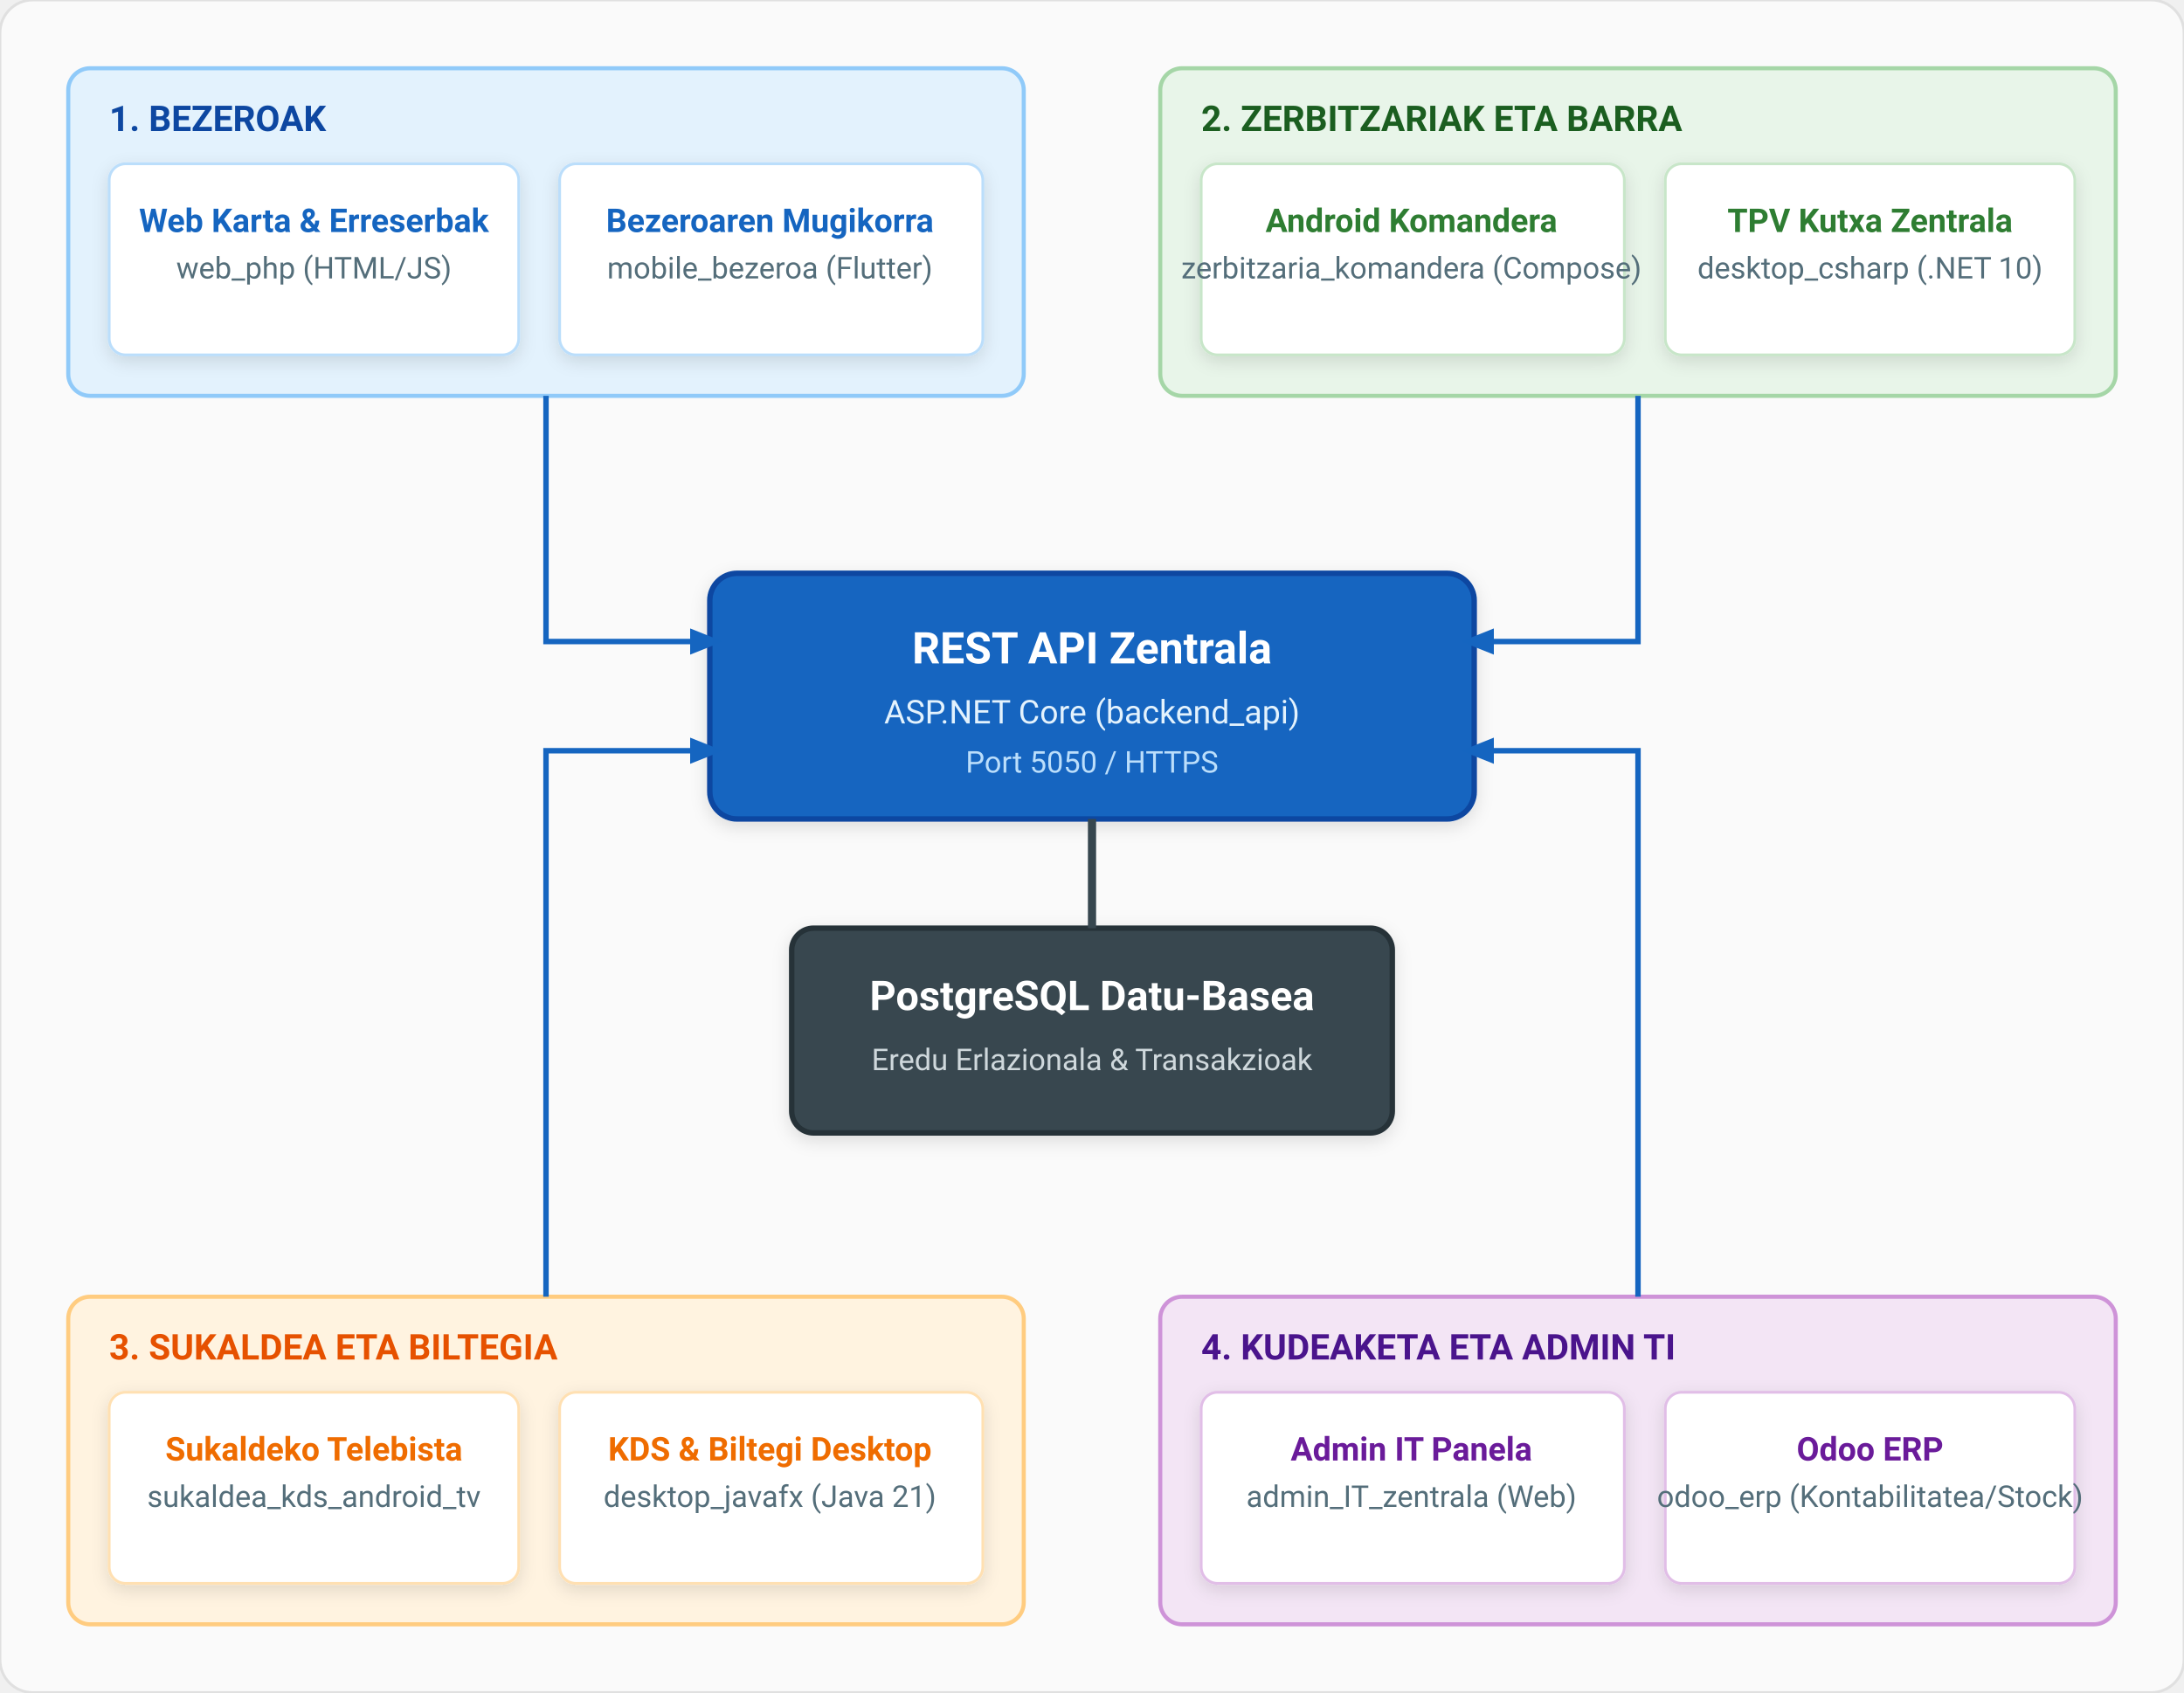
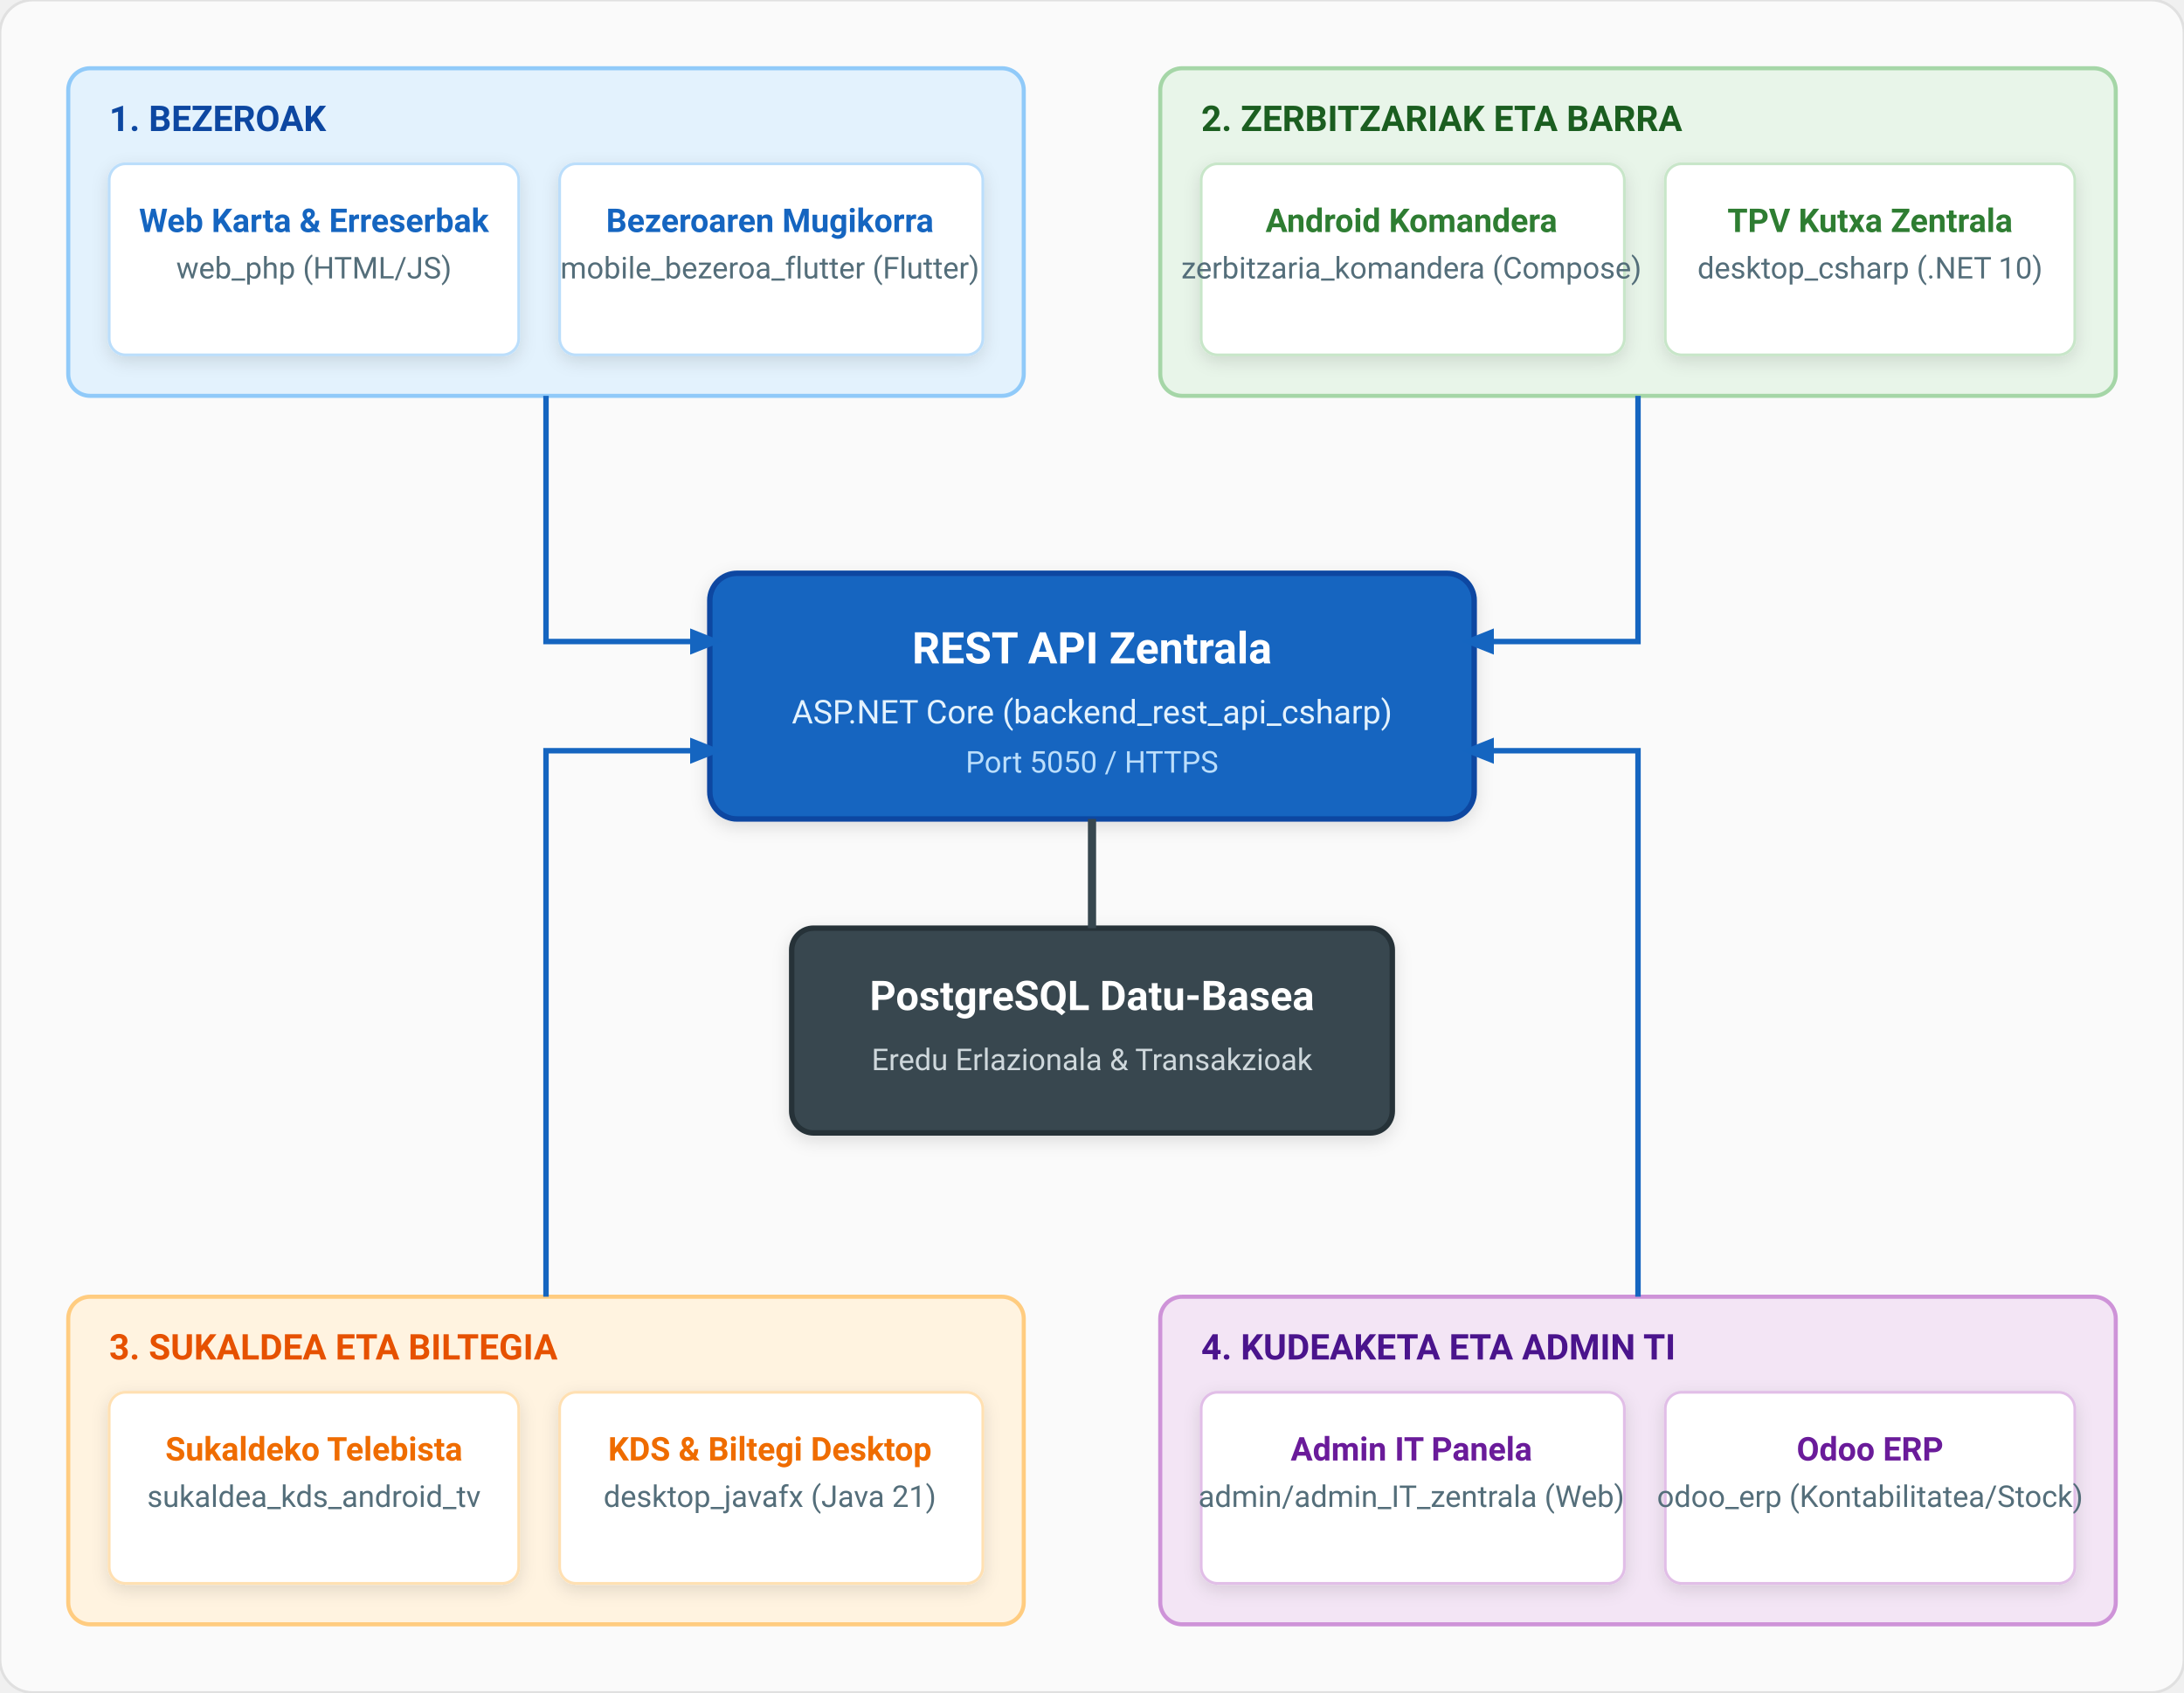
<svg xmlns="http://www.w3.org/2000/svg" viewBox="0 0 800 620" width="100%" height="auto" style="font-family: -apple-system, BlinkMacSystemFont, 'Segoe UI', Roboto, Helvetica, Arial, sans-serif;">
  <defs>
    <filter id="shadow" x="-5%" y="-5%" width="110%" height="115%" filterUnits="userSpaceOnUse">
      <feDropShadow dx="0" dy="2" stdDeviation="3" flood-opacity="0.12" />
    </filter>
    <marker id="arrow" viewBox="0 0 10 10" refX="6" refY="5" markerWidth="6" markerHeight="6" orient="auto-start-reverse">
      <path d="M 0 1 L 10 5 L 0 9 z" fill="#1565c0" />
    </marker>
    <marker id="arrow-green" viewBox="0 0 10 10" refX="6" refY="5" markerWidth="6" markerHeight="6" orient="auto-start-reverse">
      <path d="M 0 1 L 10 5 L 0 9 z" fill="#2e7d32" />
    </marker>
  </defs>
  <rect width="800" height="620" fill="#fafafa" rx="12" stroke="#e0e0e0" />
  <rect x="25" y="25" width="350" height="120" rx="8" fill="#e3f2fd" stroke="#90caf9" stroke-width="1.5" />
  <text x="40" y="48" font-size="13" font-weight="bold" fill="#0d47a1">1. BEZEROAK</text>
  <rect x="40" y="60" width="150" height="70" rx="6" fill="#ffffff" stroke="#bbdefb" filter="url(#shadow)" />
  <text x="115" y="85" font-size="12" font-weight="bold" fill="#1565c0" text-anchor="middle">Web Karta &amp; Erreserbak</text>
  <text x="115" y="102" font-size="11" fill="#546e7a" text-anchor="middle">web_php (HTML/JS)</text>
  <rect x="205" y="60" width="155" height="70" rx="6" fill="#ffffff" stroke="#bbdefb" filter="url(#shadow)" />
  <text x="282" y="85" font-size="12" font-weight="bold" fill="#1565c0" text-anchor="middle">Bezeroaren Mugikorra</text>
-   <text x="282" y="102" font-size="11" fill="#546e7a" text-anchor="middle">mobile_bezeroa (Flutter)</text>
+   <text x="282" y="102" font-size="11" fill="#546e7a" text-anchor="middle">mobile_bezeroa_flutter (Flutter)</text>
  <rect x="425" y="25" width="350" height="120" rx="8" fill="#e8f5e9" stroke="#a5d6a7" stroke-width="1.5" />
  <text x="440" y="48" font-size="13" font-weight="bold" fill="#1b5e20">2. ZERBITZARIAK ETA BARRA</text>
  <rect x="440" y="60" width="155" height="70" rx="6" fill="#ffffff" stroke="#c8e6c9" filter="url(#shadow)" />
  <text x="517" y="85" font-size="12" font-weight="bold" fill="#2e7d32" text-anchor="middle">Android Komandera</text>
  <text x="517" y="102" font-size="11" fill="#546e7a" text-anchor="middle">zerbitzaria_komandera (Compose)</text>
  <rect x="610" y="60" width="150" height="70" rx="6" fill="#ffffff" stroke="#c8e6c9" filter="url(#shadow)" />
  <text x="685" y="85" font-size="12" font-weight="bold" fill="#2e7d32" text-anchor="middle">TPV Kutxa Zentrala</text>
  <text x="685" y="102" font-size="11" fill="#546e7a" text-anchor="middle">desktop_csharp (.NET 10)</text>
  <rect x="25" y="475" width="350" height="120" rx="8" fill="#fff3e0" stroke="#ffcc80" stroke-width="1.5" />
  <text x="40" y="498" font-size="13" font-weight="bold" fill="#e65100">3. SUKALDEA ETA BILTEGIA</text>
  <rect x="40" y="510" width="150" height="70" rx="6" fill="#ffffff" stroke="#ffe0b2" filter="url(#shadow)" />
  <text x="115" y="535" font-size="12" font-weight="bold" fill="#ef6c00" text-anchor="middle">Sukaldeko Telebista</text>
  <text x="115" y="552" font-size="11" fill="#546e7a" text-anchor="middle">sukaldea_kds_android_tv</text>
  <rect x="205" y="510" width="155" height="70" rx="6" fill="#ffffff" stroke="#ffe0b2" filter="url(#shadow)" />
  <text x="282" y="535" font-size="12" font-weight="bold" fill="#ef6c00" text-anchor="middle">KDS &amp; Biltegi Desktop</text>
  <text x="282" y="552" font-size="11" fill="#546e7a" text-anchor="middle">desktop_javafx (Java 21)</text>
  <rect x="425" y="475" width="350" height="120" rx="8" fill="#f3e5f5" stroke="#ce93d8" stroke-width="1.5" />
  <text x="440" y="498" font-size="13" font-weight="bold" fill="#4a148c">4. KUDEAKETA ETA ADMIN TI</text>
  <rect x="440" y="510" width="155" height="70" rx="6" fill="#ffffff" stroke="#e1bee7" filter="url(#shadow)" />
  <text x="517" y="535" font-size="12" font-weight="bold" fill="#6a1b9a" text-anchor="middle">Admin IT Panela</text>
-   <text x="517" y="552" font-size="11" fill="#546e7a" text-anchor="middle">admin_IT_zentrala (Web)</text>
+   <text x="517" y="552" font-size="11" fill="#546e7a" text-anchor="middle">admin/admin_IT_zentrala (Web)</text>
  <rect x="610" y="510" width="150" height="70" rx="6" fill="#ffffff" stroke="#e1bee7" filter="url(#shadow)" />
  <text x="685" y="535" font-size="12" font-weight="bold" fill="#6a1b9a" text-anchor="middle">Odoo ERP</text>
  <text x="685" y="552" font-size="11" fill="#546e7a" text-anchor="middle">odoo_erp (Kontabilitatea/Stock)</text>
  <rect x="260" y="210" width="280" height="90" rx="10" fill="#1565c0" stroke="#0d47a1" stroke-width="2" filter="url(#shadow)" />
  <text x="400" y="243" font-size="16" font-weight="bold" fill="#ffffff" text-anchor="middle">REST API Zentrala</text>
-   <text x="400" y="265" font-size="12" fill="#e3f2fd" text-anchor="middle">ASP.NET Core (backend_api)</text>
+   <text x="400" y="265" font-size="12" fill="#e3f2fd" text-anchor="middle">ASP.NET Core (backend_rest_api_csharp)</text>
  <text x="400" y="283" font-size="11" fill="#bbdefb" text-anchor="middle">Port 5050 / HTTPS</text>
  <rect x="290" y="340" width="220" height="75" rx="8" fill="#37474f" stroke="#263238" stroke-width="2" filter="url(#shadow)" />
  <text x="400" y="370" font-size="15" font-weight="bold" fill="#ffffff" text-anchor="middle">PostgreSQL Datu-Basea</text>
  <text x="400" y="392" font-size="11" fill="#cfd8dc" text-anchor="middle">Eredu Erlazionala &amp; Transakzioak</text>
  <line x1="400" y1="300" x2="400" y2="340" stroke="#37474f" stroke-width="3" />
  <path d="M 200 145 L 200 235 L 260 235" fill="none" stroke="#1565c0" stroke-width="2" marker-end="url(#arrow)" />
  <path d="M 600 145 L 600 235 L 540 235" fill="none" stroke="#1565c0" stroke-width="2" marker-end="url(#arrow)" />
  <path d="M 200 475 L 200 275 L 260 275" fill="none" stroke="#1565c0" stroke-width="2" marker-end="url(#arrow)" />
  <path d="M 600 475 L 600 275 L 540 275" fill="none" stroke="#1565c0" stroke-width="2" marker-end="url(#arrow)" />
</svg>
